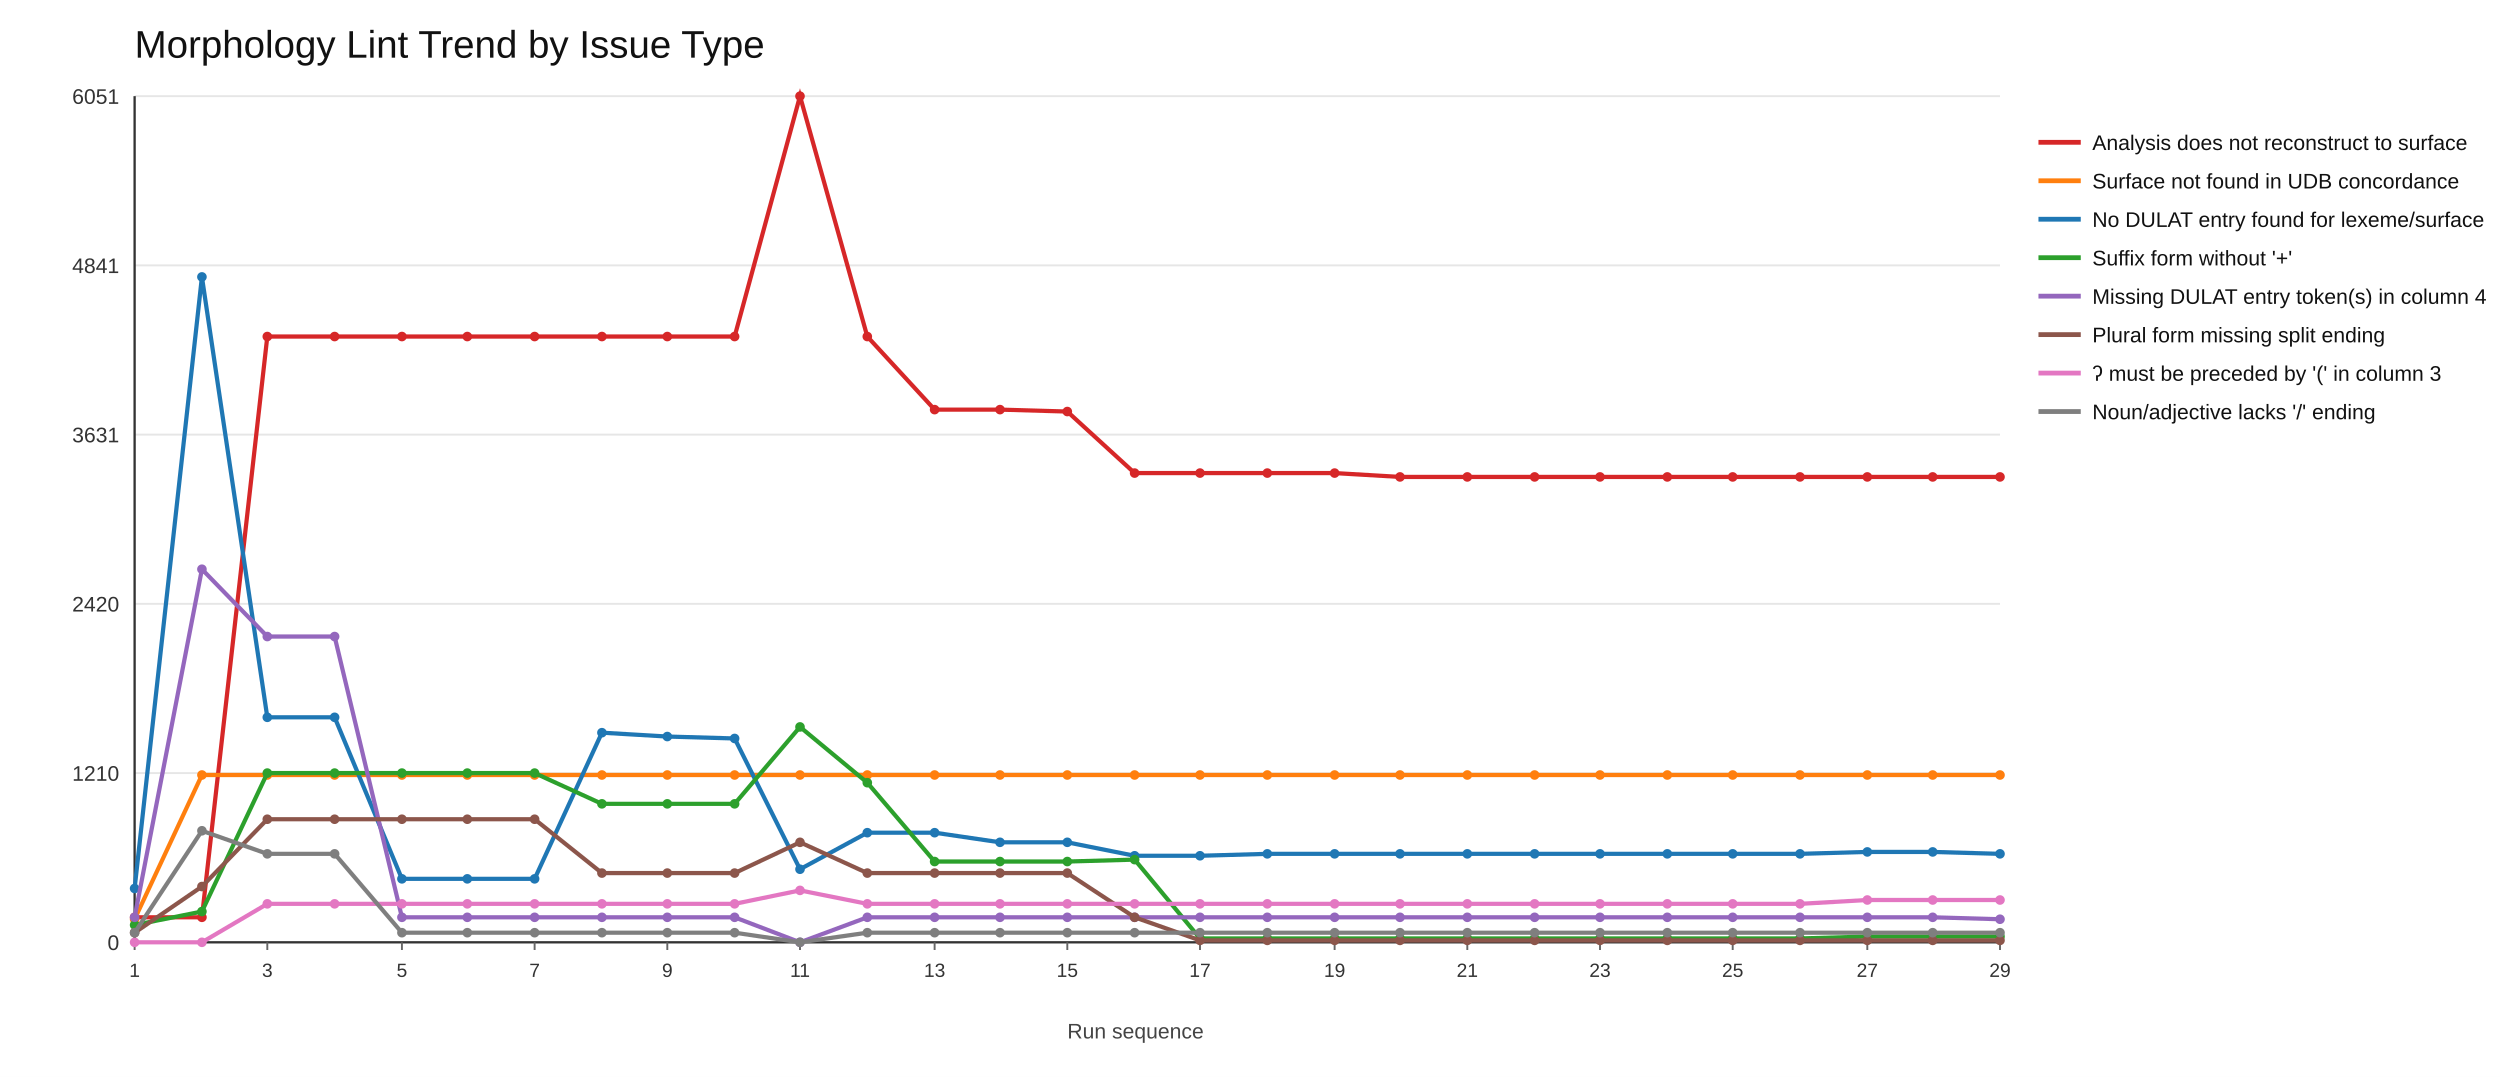
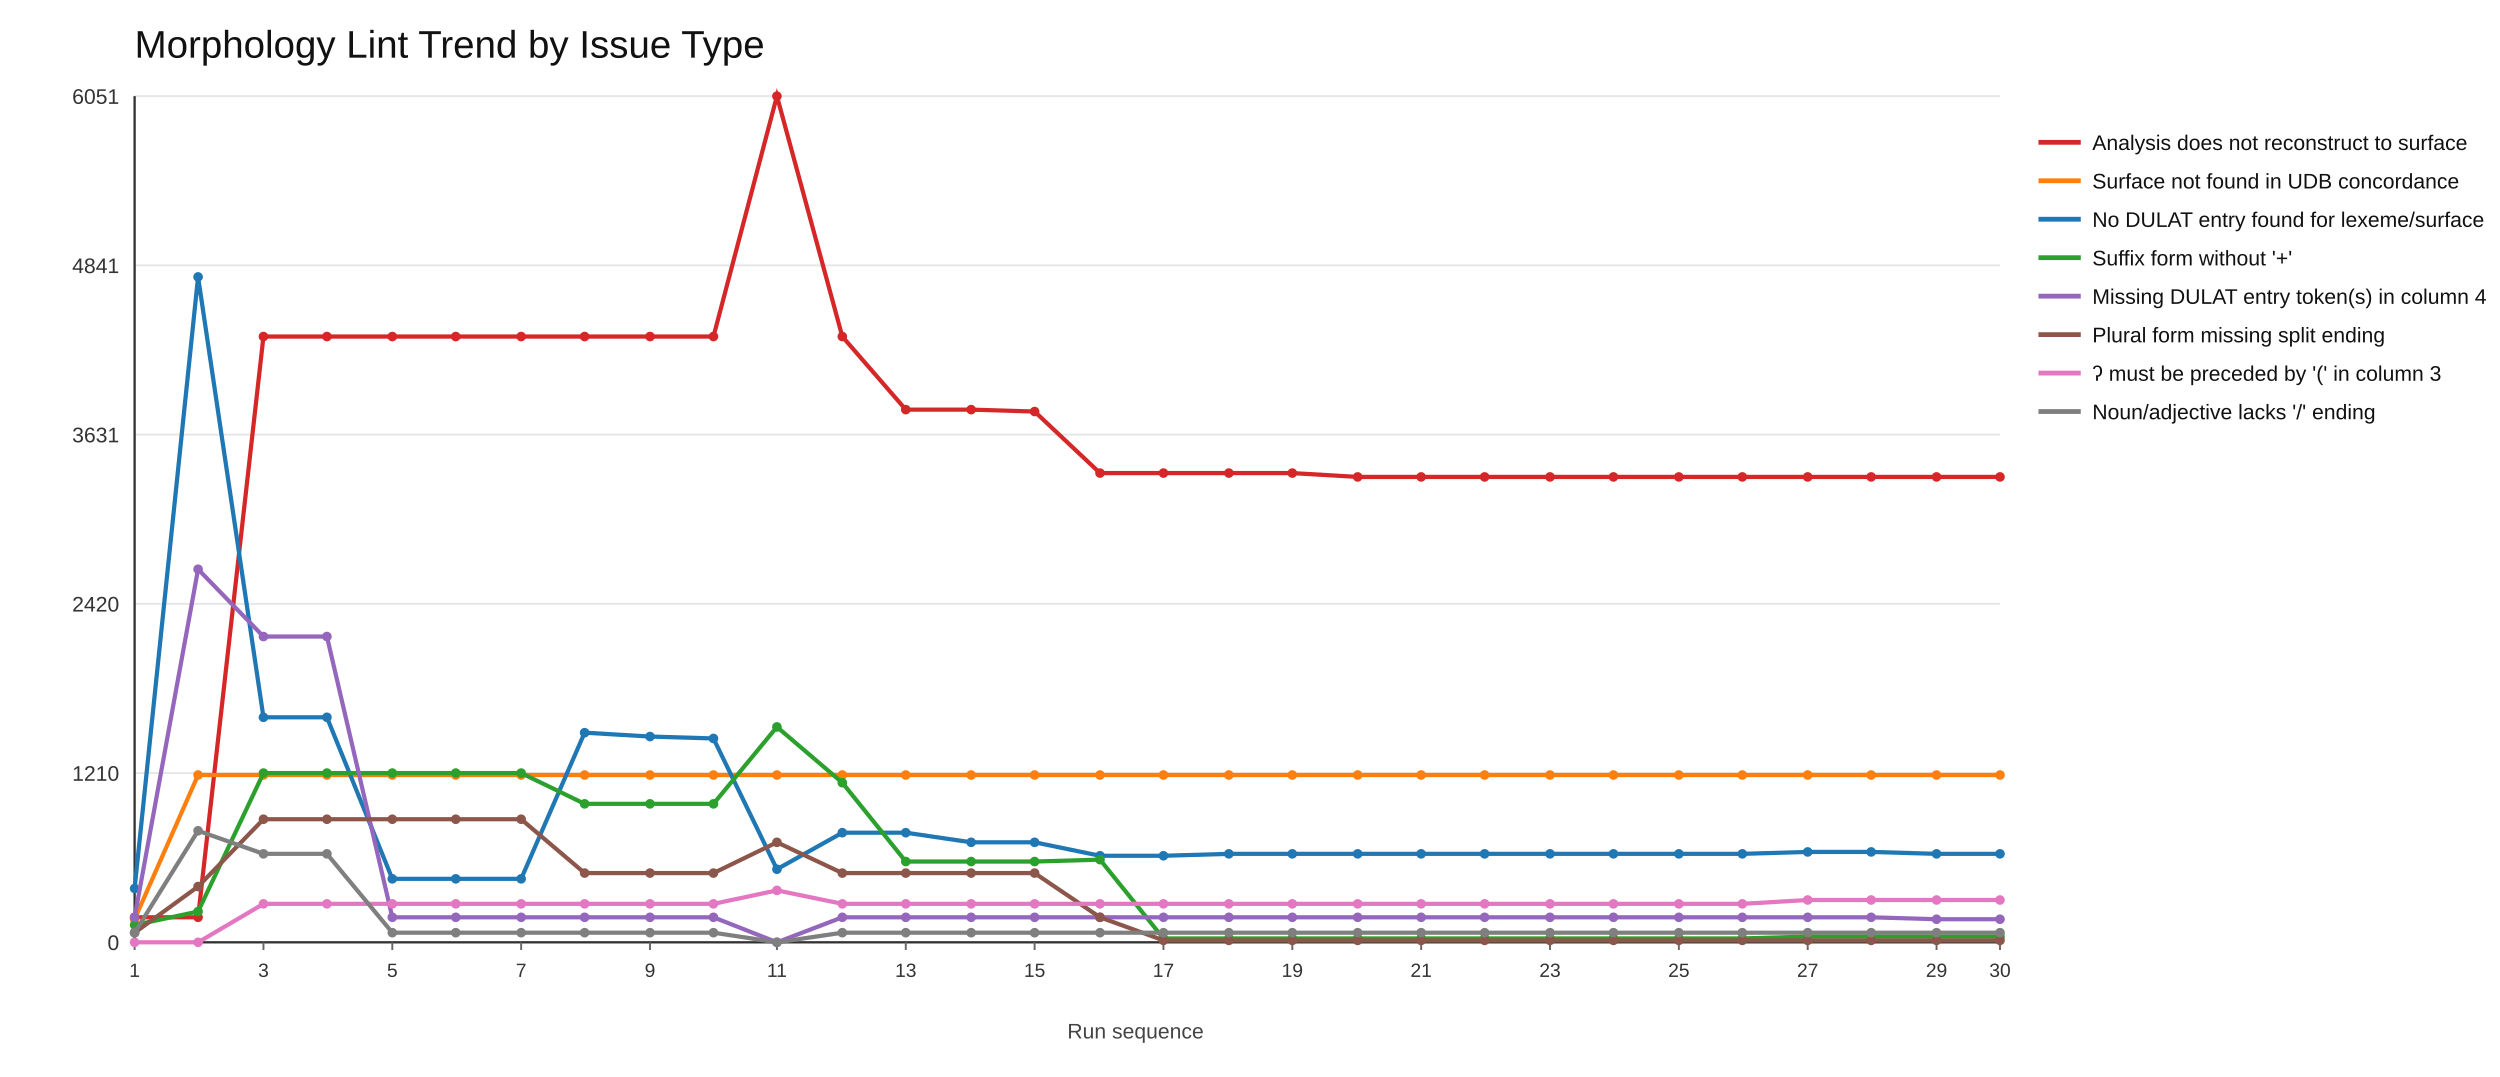
<svg xmlns="http://www.w3.org/2000/svg" width="1300" height="560">
  <rect x="0" y="0" width="1300" height="560" fill="#ffffff" />
  <text x="70" y="30" font-size="20" font-family="Arial" fill="#111">Morphology Lint Trend by Issue Type</text>
  <line x1="70" y1="490" x2="1040" y2="490" stroke="#e6e6e6" stroke-width="1" />
  <text x="62" y="494" font-size="11" font-family="Arial" fill="#333" text-anchor="end">0</text>
  <line x1="70" y1="402" x2="1040" y2="402" stroke="#e6e6e6" stroke-width="1" />
  <text x="62" y="406" font-size="11" font-family="Arial" fill="#333" text-anchor="end">1210</text>
  <line x1="70" y1="314" x2="1040" y2="314" stroke="#e6e6e6" stroke-width="1" />
  <text x="62" y="318" font-size="11" font-family="Arial" fill="#333" text-anchor="end">2420</text>
  <line x1="70" y1="226" x2="1040" y2="226" stroke="#e6e6e6" stroke-width="1" />
  <text x="62" y="230" font-size="11" font-family="Arial" fill="#333" text-anchor="end">3631</text>
  <line x1="70" y1="138" x2="1040" y2="138" stroke="#e6e6e6" stroke-width="1" />
  <text x="62" y="142" font-size="11" font-family="Arial" fill="#333" text-anchor="end">4841</text>
  <line x1="70" y1="50" x2="1040" y2="50" stroke="#e6e6e6" stroke-width="1" />
  <text x="62" y="54" font-size="11" font-family="Arial" fill="#333" text-anchor="end">6051</text>
  <line x1="70" y1="490" x2="1040" y2="490" stroke="#333" stroke-width="1.2" />
  <line x1="70" y1="50" x2="70" y2="490" stroke="#333" stroke-width="1.2" />
  <line x1="70" y1="490" x2="70" y2="494" stroke="#666" stroke-width="1" />
  <text x="70" y="508" font-size="10" font-family="Arial" fill="#333" text-anchor="middle">1</text>
-   <line x1="139" y1="490" x2="139" y2="494" stroke="#666" stroke-width="1" />
-   <text x="139" y="508" font-size="10" font-family="Arial" fill="#333" text-anchor="middle">3</text>
-   <line x1="209" y1="490" x2="209" y2="494" stroke="#666" stroke-width="1" />
-   <text x="209" y="508" font-size="10" font-family="Arial" fill="#333" text-anchor="middle">5</text>
-   <line x1="278" y1="490" x2="278" y2="494" stroke="#666" stroke-width="1" />
-   <text x="278" y="508" font-size="10" font-family="Arial" fill="#333" text-anchor="middle">7</text>
-   <line x1="347" y1="490" x2="347" y2="494" stroke="#666" stroke-width="1" />
-   <text x="347" y="508" font-size="10" font-family="Arial" fill="#333" text-anchor="middle">9</text>
-   <line x1="416" y1="490" x2="416" y2="494" stroke="#666" stroke-width="1" />
-   <text x="416" y="508" font-size="10" font-family="Arial" fill="#333" text-anchor="middle">11</text>
-   <line x1="486" y1="490" x2="486" y2="494" stroke="#666" stroke-width="1" />
-   <text x="486" y="508" font-size="10" font-family="Arial" fill="#333" text-anchor="middle">13</text>
-   <line x1="555" y1="490" x2="555" y2="494" stroke="#666" stroke-width="1" />
-   <text x="555" y="508" font-size="10" font-family="Arial" fill="#333" text-anchor="middle">15</text>
-   <line x1="624" y1="490" x2="624" y2="494" stroke="#666" stroke-width="1" />
-   <text x="624" y="508" font-size="10" font-family="Arial" fill="#333" text-anchor="middle">17</text>
-   <line x1="694" y1="490" x2="694" y2="494" stroke="#666" stroke-width="1" />
-   <text x="694" y="508" font-size="10" font-family="Arial" fill="#333" text-anchor="middle">19</text>
-   <line x1="763" y1="490" x2="763" y2="494" stroke="#666" stroke-width="1" />
-   <text x="763" y="508" font-size="10" font-family="Arial" fill="#333" text-anchor="middle">21</text>
-   <line x1="832" y1="490" x2="832" y2="494" stroke="#666" stroke-width="1" />
-   <text x="832" y="508" font-size="10" font-family="Arial" fill="#333" text-anchor="middle">23</text>
-   <line x1="901" y1="490" x2="901" y2="494" stroke="#666" stroke-width="1" />
-   <text x="901" y="508" font-size="10" font-family="Arial" fill="#333" text-anchor="middle">25</text>
-   <line x1="971" y1="490" x2="971" y2="494" stroke="#666" stroke-width="1" />
-   <text x="971" y="508" font-size="10" font-family="Arial" fill="#333" text-anchor="middle">27</text>
+   <line x1="137" y1="490" x2="137" y2="494" stroke="#666" stroke-width="1" />
+   <text x="137" y="508" font-size="10" font-family="Arial" fill="#333" text-anchor="middle">3</text>
+   <line x1="204" y1="490" x2="204" y2="494" stroke="#666" stroke-width="1" />
+   <text x="204" y="508" font-size="10" font-family="Arial" fill="#333" text-anchor="middle">5</text>
+   <line x1="271" y1="490" x2="271" y2="494" stroke="#666" stroke-width="1" />
+   <text x="271" y="508" font-size="10" font-family="Arial" fill="#333" text-anchor="middle">7</text>
+   <line x1="338" y1="490" x2="338" y2="494" stroke="#666" stroke-width="1" />
+   <text x="338" y="508" font-size="10" font-family="Arial" fill="#333" text-anchor="middle">9</text>
+   <line x1="404" y1="490" x2="404" y2="494" stroke="#666" stroke-width="1" />
+   <text x="404" y="508" font-size="10" font-family="Arial" fill="#333" text-anchor="middle">11</text>
+   <line x1="471" y1="490" x2="471" y2="494" stroke="#666" stroke-width="1" />
+   <text x="471" y="508" font-size="10" font-family="Arial" fill="#333" text-anchor="middle">13</text>
+   <line x1="538" y1="490" x2="538" y2="494" stroke="#666" stroke-width="1" />
+   <text x="538" y="508" font-size="10" font-family="Arial" fill="#333" text-anchor="middle">15</text>
+   <line x1="605" y1="490" x2="605" y2="494" stroke="#666" stroke-width="1" />
+   <text x="605" y="508" font-size="10" font-family="Arial" fill="#333" text-anchor="middle">17</text>
+   <line x1="672" y1="490" x2="672" y2="494" stroke="#666" stroke-width="1" />
+   <text x="672" y="508" font-size="10" font-family="Arial" fill="#333" text-anchor="middle">19</text>
+   <line x1="739" y1="490" x2="739" y2="494" stroke="#666" stroke-width="1" />
+   <text x="739" y="508" font-size="10" font-family="Arial" fill="#333" text-anchor="middle">21</text>
+   <line x1="806" y1="490" x2="806" y2="494" stroke="#666" stroke-width="1" />
+   <text x="806" y="508" font-size="10" font-family="Arial" fill="#333" text-anchor="middle">23</text>
+   <line x1="873" y1="490" x2="873" y2="494" stroke="#666" stroke-width="1" />
+   <text x="873" y="508" font-size="10" font-family="Arial" fill="#333" text-anchor="middle">25</text>
+   <line x1="940" y1="490" x2="940" y2="494" stroke="#666" stroke-width="1" />
+   <text x="940" y="508" font-size="10" font-family="Arial" fill="#333" text-anchor="middle">27</text>
+   <line x1="1007" y1="490" x2="1007" y2="494" stroke="#666" stroke-width="1" />
+   <text x="1007" y="508" font-size="10" font-family="Arial" fill="#333" text-anchor="middle">29</text>
  <line x1="1040" y1="490" x2="1040" y2="494" stroke="#666" stroke-width="1" />
-   <text x="1040" y="508" font-size="10" font-family="Arial" fill="#333" text-anchor="middle">29</text>
-   <polyline fill="none" stroke="#d62728" stroke-width="2.2" points="70,477 105,477 139,175 174,175 209,175 243,175 278,175 313,175 347,175 382,175 416,50 451,175 486,213 520,213 555,214 590,246 624,246 659,246 694,246 728,248 763,248 798,248 832,248 867,248 901,248 936,248 971,248 1005,248 1040,248" />
+   <text x="1040" y="508" font-size="10" font-family="Arial" fill="#333" text-anchor="middle">30</text>
+   <polyline fill="none" stroke="#d62728" stroke-width="2.2" points="70,477 103,477 137,175 170,175 204,175 237,175 271,175 304,175 338,175 371,175 404,50 438,175 471,213 505,213 538,214 572,246 605,246 639,246 672,246 706,248 739,248 772,248 806,248 839,248 873,248 906,248 940,248 973,248 1007,248 1040,248" />
  <circle cx="70" cy="477" r="2.5" fill="#d62728" />
-   <circle cx="105" cy="477" r="2.5" fill="#d62728" />
-   <circle cx="139" cy="175" r="2.5" fill="#d62728" />
-   <circle cx="174" cy="175" r="2.5" fill="#d62728" />
-   <circle cx="209" cy="175" r="2.5" fill="#d62728" />
-   <circle cx="243" cy="175" r="2.5" fill="#d62728" />
-   <circle cx="278" cy="175" r="2.5" fill="#d62728" />
-   <circle cx="313" cy="175" r="2.5" fill="#d62728" />
-   <circle cx="347" cy="175" r="2.5" fill="#d62728" />
-   <circle cx="382" cy="175" r="2.5" fill="#d62728" />
-   <circle cx="416" cy="50" r="2.5" fill="#d62728" />
-   <circle cx="451" cy="175" r="2.5" fill="#d62728" />
-   <circle cx="486" cy="213" r="2.5" fill="#d62728" />
-   <circle cx="520" cy="213" r="2.5" fill="#d62728" />
-   <circle cx="555" cy="214" r="2.5" fill="#d62728" />
-   <circle cx="590" cy="246" r="2.5" fill="#d62728" />
-   <circle cx="624" cy="246" r="2.5" fill="#d62728" />
-   <circle cx="659" cy="246" r="2.5" fill="#d62728" />
-   <circle cx="694" cy="246" r="2.5" fill="#d62728" />
-   <circle cx="728" cy="248" r="2.5" fill="#d62728" />
-   <circle cx="763" cy="248" r="2.5" fill="#d62728" />
-   <circle cx="798" cy="248" r="2.5" fill="#d62728" />
-   <circle cx="832" cy="248" r="2.5" fill="#d62728" />
-   <circle cx="867" cy="248" r="2.5" fill="#d62728" />
-   <circle cx="901" cy="248" r="2.5" fill="#d62728" />
-   <circle cx="936" cy="248" r="2.5" fill="#d62728" />
-   <circle cx="971" cy="248" r="2.5" fill="#d62728" />
-   <circle cx="1005" cy="248" r="2.5" fill="#d62728" />
+   <circle cx="103" cy="477" r="2.5" fill="#d62728" />
+   <circle cx="137" cy="175" r="2.5" fill="#d62728" />
+   <circle cx="170" cy="175" r="2.5" fill="#d62728" />
+   <circle cx="204" cy="175" r="2.5" fill="#d62728" />
+   <circle cx="237" cy="175" r="2.5" fill="#d62728" />
+   <circle cx="271" cy="175" r="2.5" fill="#d62728" />
+   <circle cx="304" cy="175" r="2.5" fill="#d62728" />
+   <circle cx="338" cy="175" r="2.5" fill="#d62728" />
+   <circle cx="371" cy="175" r="2.5" fill="#d62728" />
+   <circle cx="404" cy="50" r="2.5" fill="#d62728" />
+   <circle cx="438" cy="175" r="2.5" fill="#d62728" />
+   <circle cx="471" cy="213" r="2.5" fill="#d62728" />
+   <circle cx="505" cy="213" r="2.5" fill="#d62728" />
+   <circle cx="538" cy="214" r="2.5" fill="#d62728" />
+   <circle cx="572" cy="246" r="2.5" fill="#d62728" />
+   <circle cx="605" cy="246" r="2.5" fill="#d62728" />
+   <circle cx="639" cy="246" r="2.5" fill="#d62728" />
+   <circle cx="672" cy="246" r="2.5" fill="#d62728" />
+   <circle cx="706" cy="248" r="2.5" fill="#d62728" />
+   <circle cx="739" cy="248" r="2.5" fill="#d62728" />
+   <circle cx="772" cy="248" r="2.5" fill="#d62728" />
+   <circle cx="806" cy="248" r="2.5" fill="#d62728" />
+   <circle cx="839" cy="248" r="2.5" fill="#d62728" />
+   <circle cx="873" cy="248" r="2.5" fill="#d62728" />
+   <circle cx="906" cy="248" r="2.5" fill="#d62728" />
+   <circle cx="940" cy="248" r="2.5" fill="#d62728" />
+   <circle cx="973" cy="248" r="2.5" fill="#d62728" />
+   <circle cx="1007" cy="248" r="2.5" fill="#d62728" />
  <circle cx="1040" cy="248" r="2.5" fill="#d62728" />
  <line x1="1060" y1="74" x2="1082" y2="74" stroke="#d62728" stroke-width="2.5" />
  <text x="1088" y="78" font-size="11" font-family="Arial" fill="#111">Analysis does not reconstruct to surface</text>
-   <polyline fill="none" stroke="#ff7f0e" stroke-width="2.2" points="70,478 105,403 139,403 174,403 209,403 243,403 278,403 313,403 347,403 382,403 416,403 451,403 486,403 520,403 555,403 590,403 624,403 659,403 694,403 728,403 763,403 798,403 832,403 867,403 901,403 936,403 971,403 1005,403 1040,403" />
+   <polyline fill="none" stroke="#ff7f0e" stroke-width="2.2" points="70,478 103,403 137,403 170,403 204,403 237,403 271,403 304,403 338,403 371,403 404,403 438,403 471,403 505,403 538,403 572,403 605,403 639,403 672,403 706,403 739,403 772,403 806,403 839,403 873,403 906,403 940,403 973,403 1007,403 1040,403" />
  <circle cx="70" cy="478" r="2.5" fill="#ff7f0e" />
-   <circle cx="105" cy="403" r="2.5" fill="#ff7f0e" />
-   <circle cx="139" cy="403" r="2.5" fill="#ff7f0e" />
-   <circle cx="174" cy="403" r="2.5" fill="#ff7f0e" />
-   <circle cx="209" cy="403" r="2.5" fill="#ff7f0e" />
-   <circle cx="243" cy="403" r="2.5" fill="#ff7f0e" />
-   <circle cx="278" cy="403" r="2.5" fill="#ff7f0e" />
-   <circle cx="313" cy="403" r="2.5" fill="#ff7f0e" />
-   <circle cx="347" cy="403" r="2.5" fill="#ff7f0e" />
-   <circle cx="382" cy="403" r="2.5" fill="#ff7f0e" />
-   <circle cx="416" cy="403" r="2.5" fill="#ff7f0e" />
-   <circle cx="451" cy="403" r="2.5" fill="#ff7f0e" />
-   <circle cx="486" cy="403" r="2.5" fill="#ff7f0e" />
-   <circle cx="520" cy="403" r="2.5" fill="#ff7f0e" />
-   <circle cx="555" cy="403" r="2.5" fill="#ff7f0e" />
-   <circle cx="590" cy="403" r="2.5" fill="#ff7f0e" />
-   <circle cx="624" cy="403" r="2.5" fill="#ff7f0e" />
-   <circle cx="659" cy="403" r="2.5" fill="#ff7f0e" />
-   <circle cx="694" cy="403" r="2.5" fill="#ff7f0e" />
-   <circle cx="728" cy="403" r="2.5" fill="#ff7f0e" />
-   <circle cx="763" cy="403" r="2.5" fill="#ff7f0e" />
-   <circle cx="798" cy="403" r="2.5" fill="#ff7f0e" />
-   <circle cx="832" cy="403" r="2.5" fill="#ff7f0e" />
-   <circle cx="867" cy="403" r="2.5" fill="#ff7f0e" />
-   <circle cx="901" cy="403" r="2.5" fill="#ff7f0e" />
-   <circle cx="936" cy="403" r="2.5" fill="#ff7f0e" />
-   <circle cx="971" cy="403" r="2.5" fill="#ff7f0e" />
-   <circle cx="1005" cy="403" r="2.5" fill="#ff7f0e" />
+   <circle cx="103" cy="403" r="2.5" fill="#ff7f0e" />
+   <circle cx="137" cy="403" r="2.5" fill="#ff7f0e" />
+   <circle cx="170" cy="403" r="2.5" fill="#ff7f0e" />
+   <circle cx="204" cy="403" r="2.5" fill="#ff7f0e" />
+   <circle cx="237" cy="403" r="2.5" fill="#ff7f0e" />
+   <circle cx="271" cy="403" r="2.5" fill="#ff7f0e" />
+   <circle cx="304" cy="403" r="2.5" fill="#ff7f0e" />
+   <circle cx="338" cy="403" r="2.5" fill="#ff7f0e" />
+   <circle cx="371" cy="403" r="2.5" fill="#ff7f0e" />
+   <circle cx="404" cy="403" r="2.5" fill="#ff7f0e" />
+   <circle cx="438" cy="403" r="2.5" fill="#ff7f0e" />
+   <circle cx="471" cy="403" r="2.5" fill="#ff7f0e" />
+   <circle cx="505" cy="403" r="2.5" fill="#ff7f0e" />
+   <circle cx="538" cy="403" r="2.5" fill="#ff7f0e" />
+   <circle cx="572" cy="403" r="2.5" fill="#ff7f0e" />
+   <circle cx="605" cy="403" r="2.5" fill="#ff7f0e" />
+   <circle cx="639" cy="403" r="2.5" fill="#ff7f0e" />
+   <circle cx="672" cy="403" r="2.5" fill="#ff7f0e" />
+   <circle cx="706" cy="403" r="2.5" fill="#ff7f0e" />
+   <circle cx="739" cy="403" r="2.5" fill="#ff7f0e" />
+   <circle cx="772" cy="403" r="2.5" fill="#ff7f0e" />
+   <circle cx="806" cy="403" r="2.5" fill="#ff7f0e" />
+   <circle cx="839" cy="403" r="2.5" fill="#ff7f0e" />
+   <circle cx="873" cy="403" r="2.5" fill="#ff7f0e" />
+   <circle cx="906" cy="403" r="2.5" fill="#ff7f0e" />
+   <circle cx="940" cy="403" r="2.5" fill="#ff7f0e" />
+   <circle cx="973" cy="403" r="2.5" fill="#ff7f0e" />
+   <circle cx="1007" cy="403" r="2.5" fill="#ff7f0e" />
  <circle cx="1040" cy="403" r="2.5" fill="#ff7f0e" />
  <line x1="1060" y1="94" x2="1082" y2="94" stroke="#ff7f0e" stroke-width="2.5" />
  <text x="1088" y="98" font-size="11" font-family="Arial" fill="#111">Surface not found in UDB concordance</text>
-   <polyline fill="none" stroke="#1f77b4" stroke-width="2.2" points="70,462 105,144 139,373 174,373 209,457 243,457 278,457 313,381 347,383 382,384 416,452 451,433 486,433 520,438 555,438 590,445 624,445 659,444 694,444 728,444 763,444 798,444 832,444 867,444 901,444 936,444 971,443 1005,443 1040,444" />
+   <polyline fill="none" stroke="#1f77b4" stroke-width="2.2" points="70,462 103,144 137,373 170,373 204,457 237,457 271,457 304,381 338,383 371,384 404,452 438,433 471,433 505,438 538,438 572,445 605,445 639,444 672,444 706,444 739,444 772,444 806,444 839,444 873,444 906,444 940,443 973,443 1007,444 1040,444" />
  <circle cx="70" cy="462" r="2.5" fill="#1f77b4" />
-   <circle cx="105" cy="144" r="2.5" fill="#1f77b4" />
-   <circle cx="139" cy="373" r="2.5" fill="#1f77b4" />
-   <circle cx="174" cy="373" r="2.5" fill="#1f77b4" />
-   <circle cx="209" cy="457" r="2.5" fill="#1f77b4" />
-   <circle cx="243" cy="457" r="2.5" fill="#1f77b4" />
-   <circle cx="278" cy="457" r="2.5" fill="#1f77b4" />
-   <circle cx="313" cy="381" r="2.5" fill="#1f77b4" />
-   <circle cx="347" cy="383" r="2.5" fill="#1f77b4" />
-   <circle cx="382" cy="384" r="2.5" fill="#1f77b4" />
-   <circle cx="416" cy="452" r="2.5" fill="#1f77b4" />
-   <circle cx="451" cy="433" r="2.5" fill="#1f77b4" />
-   <circle cx="486" cy="433" r="2.5" fill="#1f77b4" />
-   <circle cx="520" cy="438" r="2.5" fill="#1f77b4" />
-   <circle cx="555" cy="438" r="2.5" fill="#1f77b4" />
-   <circle cx="590" cy="445" r="2.5" fill="#1f77b4" />
-   <circle cx="624" cy="445" r="2.5" fill="#1f77b4" />
-   <circle cx="659" cy="444" r="2.5" fill="#1f77b4" />
-   <circle cx="694" cy="444" r="2.5" fill="#1f77b4" />
-   <circle cx="728" cy="444" r="2.5" fill="#1f77b4" />
-   <circle cx="763" cy="444" r="2.5" fill="#1f77b4" />
-   <circle cx="798" cy="444" r="2.5" fill="#1f77b4" />
-   <circle cx="832" cy="444" r="2.5" fill="#1f77b4" />
-   <circle cx="867" cy="444" r="2.5" fill="#1f77b4" />
-   <circle cx="901" cy="444" r="2.5" fill="#1f77b4" />
-   <circle cx="936" cy="444" r="2.5" fill="#1f77b4" />
-   <circle cx="971" cy="443" r="2.5" fill="#1f77b4" />
-   <circle cx="1005" cy="443" r="2.5" fill="#1f77b4" />
+   <circle cx="103" cy="144" r="2.5" fill="#1f77b4" />
+   <circle cx="137" cy="373" r="2.5" fill="#1f77b4" />
+   <circle cx="170" cy="373" r="2.5" fill="#1f77b4" />
+   <circle cx="204" cy="457" r="2.5" fill="#1f77b4" />
+   <circle cx="237" cy="457" r="2.5" fill="#1f77b4" />
+   <circle cx="271" cy="457" r="2.5" fill="#1f77b4" />
+   <circle cx="304" cy="381" r="2.5" fill="#1f77b4" />
+   <circle cx="338" cy="383" r="2.5" fill="#1f77b4" />
+   <circle cx="371" cy="384" r="2.5" fill="#1f77b4" />
+   <circle cx="404" cy="452" r="2.5" fill="#1f77b4" />
+   <circle cx="438" cy="433" r="2.5" fill="#1f77b4" />
+   <circle cx="471" cy="433" r="2.5" fill="#1f77b4" />
+   <circle cx="505" cy="438" r="2.5" fill="#1f77b4" />
+   <circle cx="538" cy="438" r="2.5" fill="#1f77b4" />
+   <circle cx="572" cy="445" r="2.5" fill="#1f77b4" />
+   <circle cx="605" cy="445" r="2.5" fill="#1f77b4" />
+   <circle cx="639" cy="444" r="2.5" fill="#1f77b4" />
+   <circle cx="672" cy="444" r="2.5" fill="#1f77b4" />
+   <circle cx="706" cy="444" r="2.5" fill="#1f77b4" />
+   <circle cx="739" cy="444" r="2.5" fill="#1f77b4" />
+   <circle cx="772" cy="444" r="2.5" fill="#1f77b4" />
+   <circle cx="806" cy="444" r="2.5" fill="#1f77b4" />
+   <circle cx="839" cy="444" r="2.5" fill="#1f77b4" />
+   <circle cx="873" cy="444" r="2.5" fill="#1f77b4" />
+   <circle cx="906" cy="444" r="2.5" fill="#1f77b4" />
+   <circle cx="940" cy="443" r="2.5" fill="#1f77b4" />
+   <circle cx="973" cy="443" r="2.5" fill="#1f77b4" />
+   <circle cx="1007" cy="444" r="2.5" fill="#1f77b4" />
  <circle cx="1040" cy="444" r="2.5" fill="#1f77b4" />
  <line x1="1060" y1="114" x2="1082" y2="114" stroke="#1f77b4" stroke-width="2.5" />
  <text x="1088" y="118" font-size="11" font-family="Arial" fill="#111">No DULAT entry found for lexeme/surface</text>
-   <polyline fill="none" stroke="#2ca02c" stroke-width="2.2" points="70,481 105,474 139,402 174,402 209,402 243,402 278,402 313,418 347,418 382,418 416,378 451,407 486,448 520,448 555,448 590,447 624,488 659,488 694,488 728,488 763,488 798,488 832,488 867,488 901,488 936,488 971,487 1005,487 1040,487" />
+   <polyline fill="none" stroke="#2ca02c" stroke-width="2.2" points="70,481 103,474 137,402 170,402 204,402 237,402 271,402 304,418 338,418 371,418 404,378 438,407 471,448 505,448 538,448 572,447 605,488 639,488 672,488 706,488 739,488 772,488 806,488 839,488 873,488 906,488 940,487 973,487 1007,487 1040,487" />
  <circle cx="70" cy="481" r="2.5" fill="#2ca02c" />
-   <circle cx="105" cy="474" r="2.5" fill="#2ca02c" />
-   <circle cx="139" cy="402" r="2.5" fill="#2ca02c" />
-   <circle cx="174" cy="402" r="2.5" fill="#2ca02c" />
-   <circle cx="209" cy="402" r="2.5" fill="#2ca02c" />
-   <circle cx="243" cy="402" r="2.5" fill="#2ca02c" />
-   <circle cx="278" cy="402" r="2.5" fill="#2ca02c" />
-   <circle cx="313" cy="418" r="2.5" fill="#2ca02c" />
-   <circle cx="347" cy="418" r="2.5" fill="#2ca02c" />
-   <circle cx="382" cy="418" r="2.5" fill="#2ca02c" />
-   <circle cx="416" cy="378" r="2.5" fill="#2ca02c" />
-   <circle cx="451" cy="407" r="2.5" fill="#2ca02c" />
-   <circle cx="486" cy="448" r="2.5" fill="#2ca02c" />
-   <circle cx="520" cy="448" r="2.5" fill="#2ca02c" />
-   <circle cx="555" cy="448" r="2.5" fill="#2ca02c" />
-   <circle cx="590" cy="447" r="2.5" fill="#2ca02c" />
-   <circle cx="624" cy="488" r="2.5" fill="#2ca02c" />
-   <circle cx="659" cy="488" r="2.5" fill="#2ca02c" />
-   <circle cx="694" cy="488" r="2.5" fill="#2ca02c" />
-   <circle cx="728" cy="488" r="2.5" fill="#2ca02c" />
-   <circle cx="763" cy="488" r="2.5" fill="#2ca02c" />
-   <circle cx="798" cy="488" r="2.5" fill="#2ca02c" />
-   <circle cx="832" cy="488" r="2.5" fill="#2ca02c" />
-   <circle cx="867" cy="488" r="2.5" fill="#2ca02c" />
-   <circle cx="901" cy="488" r="2.5" fill="#2ca02c" />
-   <circle cx="936" cy="488" r="2.5" fill="#2ca02c" />
-   <circle cx="971" cy="487" r="2.5" fill="#2ca02c" />
-   <circle cx="1005" cy="487" r="2.5" fill="#2ca02c" />
+   <circle cx="103" cy="474" r="2.5" fill="#2ca02c" />
+   <circle cx="137" cy="402" r="2.5" fill="#2ca02c" />
+   <circle cx="170" cy="402" r="2.5" fill="#2ca02c" />
+   <circle cx="204" cy="402" r="2.5" fill="#2ca02c" />
+   <circle cx="237" cy="402" r="2.5" fill="#2ca02c" />
+   <circle cx="271" cy="402" r="2.5" fill="#2ca02c" />
+   <circle cx="304" cy="418" r="2.5" fill="#2ca02c" />
+   <circle cx="338" cy="418" r="2.5" fill="#2ca02c" />
+   <circle cx="371" cy="418" r="2.5" fill="#2ca02c" />
+   <circle cx="404" cy="378" r="2.5" fill="#2ca02c" />
+   <circle cx="438" cy="407" r="2.5" fill="#2ca02c" />
+   <circle cx="471" cy="448" r="2.5" fill="#2ca02c" />
+   <circle cx="505" cy="448" r="2.5" fill="#2ca02c" />
+   <circle cx="538" cy="448" r="2.5" fill="#2ca02c" />
+   <circle cx="572" cy="447" r="2.5" fill="#2ca02c" />
+   <circle cx="605" cy="488" r="2.5" fill="#2ca02c" />
+   <circle cx="639" cy="488" r="2.5" fill="#2ca02c" />
+   <circle cx="672" cy="488" r="2.5" fill="#2ca02c" />
+   <circle cx="706" cy="488" r="2.5" fill="#2ca02c" />
+   <circle cx="739" cy="488" r="2.5" fill="#2ca02c" />
+   <circle cx="772" cy="488" r="2.5" fill="#2ca02c" />
+   <circle cx="806" cy="488" r="2.5" fill="#2ca02c" />
+   <circle cx="839" cy="488" r="2.5" fill="#2ca02c" />
+   <circle cx="873" cy="488" r="2.5" fill="#2ca02c" />
+   <circle cx="906" cy="488" r="2.5" fill="#2ca02c" />
+   <circle cx="940" cy="487" r="2.5" fill="#2ca02c" />
+   <circle cx="973" cy="487" r="2.5" fill="#2ca02c" />
+   <circle cx="1007" cy="487" r="2.5" fill="#2ca02c" />
  <circle cx="1040" cy="487" r="2.5" fill="#2ca02c" />
  <line x1="1060" y1="134" x2="1082" y2="134" stroke="#2ca02c" stroke-width="2.5" />
  <text x="1088" y="138" font-size="11" font-family="Arial" fill="#111">Suffix form without '+'</text>
-   <polyline fill="none" stroke="#9467bd" stroke-width="2.2" points="70,477 105,296 139,331 174,331 209,477 243,477 278,477 313,477 347,477 382,477 416,490 451,477 486,477 520,477 555,477 590,477 624,477 659,477 694,477 728,477 763,477 798,477 832,477 867,477 901,477 936,477 971,477 1005,477 1040,478" />
+   <polyline fill="none" stroke="#9467bd" stroke-width="2.2" points="70,477 103,296 137,331 170,331 204,477 237,477 271,477 304,477 338,477 371,477 404,490 438,477 471,477 505,477 538,477 572,477 605,477 639,477 672,477 706,477 739,477 772,477 806,477 839,477 873,477 906,477 940,477 973,477 1007,478 1040,478" />
  <circle cx="70" cy="477" r="2.5" fill="#9467bd" />
-   <circle cx="105" cy="296" r="2.5" fill="#9467bd" />
-   <circle cx="139" cy="331" r="2.5" fill="#9467bd" />
-   <circle cx="174" cy="331" r="2.5" fill="#9467bd" />
-   <circle cx="209" cy="477" r="2.5" fill="#9467bd" />
-   <circle cx="243" cy="477" r="2.5" fill="#9467bd" />
-   <circle cx="278" cy="477" r="2.5" fill="#9467bd" />
-   <circle cx="313" cy="477" r="2.5" fill="#9467bd" />
-   <circle cx="347" cy="477" r="2.5" fill="#9467bd" />
-   <circle cx="382" cy="477" r="2.5" fill="#9467bd" />
-   <circle cx="416" cy="490" r="2.5" fill="#9467bd" />
-   <circle cx="451" cy="477" r="2.5" fill="#9467bd" />
-   <circle cx="486" cy="477" r="2.5" fill="#9467bd" />
-   <circle cx="520" cy="477" r="2.5" fill="#9467bd" />
-   <circle cx="555" cy="477" r="2.5" fill="#9467bd" />
-   <circle cx="590" cy="477" r="2.5" fill="#9467bd" />
-   <circle cx="624" cy="477" r="2.5" fill="#9467bd" />
-   <circle cx="659" cy="477" r="2.5" fill="#9467bd" />
-   <circle cx="694" cy="477" r="2.5" fill="#9467bd" />
-   <circle cx="728" cy="477" r="2.5" fill="#9467bd" />
-   <circle cx="763" cy="477" r="2.5" fill="#9467bd" />
-   <circle cx="798" cy="477" r="2.5" fill="#9467bd" />
-   <circle cx="832" cy="477" r="2.5" fill="#9467bd" />
-   <circle cx="867" cy="477" r="2.5" fill="#9467bd" />
-   <circle cx="901" cy="477" r="2.5" fill="#9467bd" />
-   <circle cx="936" cy="477" r="2.5" fill="#9467bd" />
-   <circle cx="971" cy="477" r="2.5" fill="#9467bd" />
-   <circle cx="1005" cy="477" r="2.5" fill="#9467bd" />
+   <circle cx="103" cy="296" r="2.5" fill="#9467bd" />
+   <circle cx="137" cy="331" r="2.5" fill="#9467bd" />
+   <circle cx="170" cy="331" r="2.5" fill="#9467bd" />
+   <circle cx="204" cy="477" r="2.5" fill="#9467bd" />
+   <circle cx="237" cy="477" r="2.5" fill="#9467bd" />
+   <circle cx="271" cy="477" r="2.5" fill="#9467bd" />
+   <circle cx="304" cy="477" r="2.5" fill="#9467bd" />
+   <circle cx="338" cy="477" r="2.5" fill="#9467bd" />
+   <circle cx="371" cy="477" r="2.5" fill="#9467bd" />
+   <circle cx="404" cy="490" r="2.5" fill="#9467bd" />
+   <circle cx="438" cy="477" r="2.5" fill="#9467bd" />
+   <circle cx="471" cy="477" r="2.5" fill="#9467bd" />
+   <circle cx="505" cy="477" r="2.5" fill="#9467bd" />
+   <circle cx="538" cy="477" r="2.5" fill="#9467bd" />
+   <circle cx="572" cy="477" r="2.5" fill="#9467bd" />
+   <circle cx="605" cy="477" r="2.5" fill="#9467bd" />
+   <circle cx="639" cy="477" r="2.5" fill="#9467bd" />
+   <circle cx="672" cy="477" r="2.5" fill="#9467bd" />
+   <circle cx="706" cy="477" r="2.5" fill="#9467bd" />
+   <circle cx="739" cy="477" r="2.5" fill="#9467bd" />
+   <circle cx="772" cy="477" r="2.5" fill="#9467bd" />
+   <circle cx="806" cy="477" r="2.5" fill="#9467bd" />
+   <circle cx="839" cy="477" r="2.5" fill="#9467bd" />
+   <circle cx="873" cy="477" r="2.5" fill="#9467bd" />
+   <circle cx="906" cy="477" r="2.5" fill="#9467bd" />
+   <circle cx="940" cy="477" r="2.5" fill="#9467bd" />
+   <circle cx="973" cy="477" r="2.5" fill="#9467bd" />
+   <circle cx="1007" cy="478" r="2.5" fill="#9467bd" />
  <circle cx="1040" cy="478" r="2.5" fill="#9467bd" />
  <line x1="1060" y1="154" x2="1082" y2="154" stroke="#9467bd" stroke-width="2.5" />
  <text x="1088" y="158" font-size="11" font-family="Arial" fill="#111">Missing DULAT entry token(s) in column 4</text>
-   <polyline fill="none" stroke="#8c564b" stroke-width="2.2" points="70,485 105,461 139,426 174,426 209,426 243,426 278,426 313,454 347,454 382,454 416,438 451,454 486,454 520,454 555,454 590,477 624,489 659,489 694,489 728,489 763,489 798,489 832,489 867,489 901,489 936,489 971,489 1005,489 1040,489" />
+   <polyline fill="none" stroke="#8c564b" stroke-width="2.2" points="70,485 103,461 137,426 170,426 204,426 237,426 271,426 304,454 338,454 371,454 404,438 438,454 471,454 505,454 538,454 572,477 605,489 639,489 672,489 706,489 739,489 772,489 806,489 839,489 873,489 906,489 940,489 973,489 1007,489 1040,489" />
  <circle cx="70" cy="485" r="2.5" fill="#8c564b" />
-   <circle cx="105" cy="461" r="2.5" fill="#8c564b" />
-   <circle cx="139" cy="426" r="2.5" fill="#8c564b" />
-   <circle cx="174" cy="426" r="2.5" fill="#8c564b" />
-   <circle cx="209" cy="426" r="2.5" fill="#8c564b" />
-   <circle cx="243" cy="426" r="2.5" fill="#8c564b" />
-   <circle cx="278" cy="426" r="2.5" fill="#8c564b" />
-   <circle cx="313" cy="454" r="2.5" fill="#8c564b" />
-   <circle cx="347" cy="454" r="2.5" fill="#8c564b" />
-   <circle cx="382" cy="454" r="2.5" fill="#8c564b" />
-   <circle cx="416" cy="438" r="2.5" fill="#8c564b" />
-   <circle cx="451" cy="454" r="2.5" fill="#8c564b" />
-   <circle cx="486" cy="454" r="2.5" fill="#8c564b" />
-   <circle cx="520" cy="454" r="2.5" fill="#8c564b" />
-   <circle cx="555" cy="454" r="2.5" fill="#8c564b" />
-   <circle cx="590" cy="477" r="2.5" fill="#8c564b" />
-   <circle cx="624" cy="489" r="2.5" fill="#8c564b" />
-   <circle cx="659" cy="489" r="2.5" fill="#8c564b" />
-   <circle cx="694" cy="489" r="2.5" fill="#8c564b" />
-   <circle cx="728" cy="489" r="2.5" fill="#8c564b" />
-   <circle cx="763" cy="489" r="2.5" fill="#8c564b" />
-   <circle cx="798" cy="489" r="2.5" fill="#8c564b" />
-   <circle cx="832" cy="489" r="2.5" fill="#8c564b" />
-   <circle cx="867" cy="489" r="2.5" fill="#8c564b" />
-   <circle cx="901" cy="489" r="2.5" fill="#8c564b" />
-   <circle cx="936" cy="489" r="2.5" fill="#8c564b" />
-   <circle cx="971" cy="489" r="2.5" fill="#8c564b" />
-   <circle cx="1005" cy="489" r="2.5" fill="#8c564b" />
+   <circle cx="103" cy="461" r="2.5" fill="#8c564b" />
+   <circle cx="137" cy="426" r="2.5" fill="#8c564b" />
+   <circle cx="170" cy="426" r="2.5" fill="#8c564b" />
+   <circle cx="204" cy="426" r="2.5" fill="#8c564b" />
+   <circle cx="237" cy="426" r="2.5" fill="#8c564b" />
+   <circle cx="271" cy="426" r="2.5" fill="#8c564b" />
+   <circle cx="304" cy="454" r="2.5" fill="#8c564b" />
+   <circle cx="338" cy="454" r="2.5" fill="#8c564b" />
+   <circle cx="371" cy="454" r="2.5" fill="#8c564b" />
+   <circle cx="404" cy="438" r="2.5" fill="#8c564b" />
+   <circle cx="438" cy="454" r="2.5" fill="#8c564b" />
+   <circle cx="471" cy="454" r="2.5" fill="#8c564b" />
+   <circle cx="505" cy="454" r="2.5" fill="#8c564b" />
+   <circle cx="538" cy="454" r="2.5" fill="#8c564b" />
+   <circle cx="572" cy="477" r="2.5" fill="#8c564b" />
+   <circle cx="605" cy="489" r="2.5" fill="#8c564b" />
+   <circle cx="639" cy="489" r="2.5" fill="#8c564b" />
+   <circle cx="672" cy="489" r="2.5" fill="#8c564b" />
+   <circle cx="706" cy="489" r="2.5" fill="#8c564b" />
+   <circle cx="739" cy="489" r="2.5" fill="#8c564b" />
+   <circle cx="772" cy="489" r="2.5" fill="#8c564b" />
+   <circle cx="806" cy="489" r="2.5" fill="#8c564b" />
+   <circle cx="839" cy="489" r="2.5" fill="#8c564b" />
+   <circle cx="873" cy="489" r="2.5" fill="#8c564b" />
+   <circle cx="906" cy="489" r="2.5" fill="#8c564b" />
+   <circle cx="940" cy="489" r="2.5" fill="#8c564b" />
+   <circle cx="973" cy="489" r="2.5" fill="#8c564b" />
+   <circle cx="1007" cy="489" r="2.5" fill="#8c564b" />
  <circle cx="1040" cy="489" r="2.5" fill="#8c564b" />
  <line x1="1060" y1="174" x2="1082" y2="174" stroke="#8c564b" stroke-width="2.5" />
  <text x="1088" y="178" font-size="11" font-family="Arial" fill="#111">Plural form missing split ending</text>
-   <polyline fill="none" stroke="#e377c2" stroke-width="2.2" points="70,490 105,490 139,470 174,470 209,470 243,470 278,470 313,470 347,470 382,470 416,463 451,470 486,470 520,470 555,470 590,470 624,470 659,470 694,470 728,470 763,470 798,470 832,470 867,470 901,470 936,470 971,468 1005,468 1040,468" />
+   <polyline fill="none" stroke="#e377c2" stroke-width="2.2" points="70,490 103,490 137,470 170,470 204,470 237,470 271,470 304,470 338,470 371,470 404,463 438,470 471,470 505,470 538,470 572,470 605,470 639,470 672,470 706,470 739,470 772,470 806,470 839,470 873,470 906,470 940,468 973,468 1007,468 1040,468" />
  <circle cx="70" cy="490" r="2.5" fill="#e377c2" />
-   <circle cx="105" cy="490" r="2.5" fill="#e377c2" />
-   <circle cx="139" cy="470" r="2.5" fill="#e377c2" />
-   <circle cx="174" cy="470" r="2.5" fill="#e377c2" />
-   <circle cx="209" cy="470" r="2.5" fill="#e377c2" />
-   <circle cx="243" cy="470" r="2.5" fill="#e377c2" />
-   <circle cx="278" cy="470" r="2.5" fill="#e377c2" />
-   <circle cx="313" cy="470" r="2.5" fill="#e377c2" />
-   <circle cx="347" cy="470" r="2.5" fill="#e377c2" />
-   <circle cx="382" cy="470" r="2.5" fill="#e377c2" />
-   <circle cx="416" cy="463" r="2.5" fill="#e377c2" />
-   <circle cx="451" cy="470" r="2.5" fill="#e377c2" />
-   <circle cx="486" cy="470" r="2.5" fill="#e377c2" />
-   <circle cx="520" cy="470" r="2.5" fill="#e377c2" />
-   <circle cx="555" cy="470" r="2.5" fill="#e377c2" />
-   <circle cx="590" cy="470" r="2.5" fill="#e377c2" />
-   <circle cx="624" cy="470" r="2.5" fill="#e377c2" />
-   <circle cx="659" cy="470" r="2.5" fill="#e377c2" />
-   <circle cx="694" cy="470" r="2.5" fill="#e377c2" />
-   <circle cx="728" cy="470" r="2.5" fill="#e377c2" />
-   <circle cx="763" cy="470" r="2.5" fill="#e377c2" />
-   <circle cx="798" cy="470" r="2.5" fill="#e377c2" />
-   <circle cx="832" cy="470" r="2.5" fill="#e377c2" />
-   <circle cx="867" cy="470" r="2.5" fill="#e377c2" />
-   <circle cx="901" cy="470" r="2.5" fill="#e377c2" />
-   <circle cx="936" cy="470" r="2.5" fill="#e377c2" />
-   <circle cx="971" cy="468" r="2.5" fill="#e377c2" />
-   <circle cx="1005" cy="468" r="2.5" fill="#e377c2" />
+   <circle cx="103" cy="490" r="2.5" fill="#e377c2" />
+   <circle cx="137" cy="470" r="2.5" fill="#e377c2" />
+   <circle cx="170" cy="470" r="2.5" fill="#e377c2" />
+   <circle cx="204" cy="470" r="2.5" fill="#e377c2" />
+   <circle cx="237" cy="470" r="2.5" fill="#e377c2" />
+   <circle cx="271" cy="470" r="2.5" fill="#e377c2" />
+   <circle cx="304" cy="470" r="2.5" fill="#e377c2" />
+   <circle cx="338" cy="470" r="2.5" fill="#e377c2" />
+   <circle cx="371" cy="470" r="2.5" fill="#e377c2" />
+   <circle cx="404" cy="463" r="2.5" fill="#e377c2" />
+   <circle cx="438" cy="470" r="2.5" fill="#e377c2" />
+   <circle cx="471" cy="470" r="2.5" fill="#e377c2" />
+   <circle cx="505" cy="470" r="2.5" fill="#e377c2" />
+   <circle cx="538" cy="470" r="2.5" fill="#e377c2" />
+   <circle cx="572" cy="470" r="2.5" fill="#e377c2" />
+   <circle cx="605" cy="470" r="2.5" fill="#e377c2" />
+   <circle cx="639" cy="470" r="2.5" fill="#e377c2" />
+   <circle cx="672" cy="470" r="2.5" fill="#e377c2" />
+   <circle cx="706" cy="470" r="2.5" fill="#e377c2" />
+   <circle cx="739" cy="470" r="2.5" fill="#e377c2" />
+   <circle cx="772" cy="470" r="2.5" fill="#e377c2" />
+   <circle cx="806" cy="470" r="2.5" fill="#e377c2" />
+   <circle cx="839" cy="470" r="2.5" fill="#e377c2" />
+   <circle cx="873" cy="470" r="2.5" fill="#e377c2" />
+   <circle cx="906" cy="470" r="2.5" fill="#e377c2" />
+   <circle cx="940" cy="468" r="2.5" fill="#e377c2" />
+   <circle cx="973" cy="468" r="2.5" fill="#e377c2" />
+   <circle cx="1007" cy="468" r="2.5" fill="#e377c2" />
  <circle cx="1040" cy="468" r="2.5" fill="#e377c2" />
  <line x1="1060" y1="194" x2="1082" y2="194" stroke="#e377c2" stroke-width="2.5" />
  <text x="1088" y="198" font-size="11" font-family="Arial" fill="#111">ʔ must be preceded by '(' in column 3</text>
-   <polyline fill="none" stroke="#7f7f7f" stroke-width="2.2" points="70,485 105,432 139,444 174,444 209,485 243,485 278,485 313,485 347,485 382,485 416,490 451,485 486,485 520,485 555,485 590,485 624,485 659,485 694,485 728,485 763,485 798,485 832,485 867,485 901,485 936,485 971,485 1005,485 1040,485" />
+   <polyline fill="none" stroke="#7f7f7f" stroke-width="2.2" points="70,485 103,432 137,444 170,444 204,485 237,485 271,485 304,485 338,485 371,485 404,490 438,485 471,485 505,485 538,485 572,485 605,485 639,485 672,485 706,485 739,485 772,485 806,485 839,485 873,485 906,485 940,485 973,485 1007,485 1040,485" />
  <circle cx="70" cy="485" r="2.5" fill="#7f7f7f" />
-   <circle cx="105" cy="432" r="2.5" fill="#7f7f7f" />
-   <circle cx="139" cy="444" r="2.5" fill="#7f7f7f" />
-   <circle cx="174" cy="444" r="2.5" fill="#7f7f7f" />
-   <circle cx="209" cy="485" r="2.5" fill="#7f7f7f" />
-   <circle cx="243" cy="485" r="2.5" fill="#7f7f7f" />
-   <circle cx="278" cy="485" r="2.5" fill="#7f7f7f" />
-   <circle cx="313" cy="485" r="2.5" fill="#7f7f7f" />
-   <circle cx="347" cy="485" r="2.5" fill="#7f7f7f" />
-   <circle cx="382" cy="485" r="2.5" fill="#7f7f7f" />
-   <circle cx="416" cy="490" r="2.5" fill="#7f7f7f" />
-   <circle cx="451" cy="485" r="2.5" fill="#7f7f7f" />
-   <circle cx="486" cy="485" r="2.5" fill="#7f7f7f" />
-   <circle cx="520" cy="485" r="2.5" fill="#7f7f7f" />
-   <circle cx="555" cy="485" r="2.5" fill="#7f7f7f" />
-   <circle cx="590" cy="485" r="2.5" fill="#7f7f7f" />
-   <circle cx="624" cy="485" r="2.5" fill="#7f7f7f" />
-   <circle cx="659" cy="485" r="2.5" fill="#7f7f7f" />
-   <circle cx="694" cy="485" r="2.5" fill="#7f7f7f" />
-   <circle cx="728" cy="485" r="2.5" fill="#7f7f7f" />
-   <circle cx="763" cy="485" r="2.5" fill="#7f7f7f" />
-   <circle cx="798" cy="485" r="2.5" fill="#7f7f7f" />
-   <circle cx="832" cy="485" r="2.5" fill="#7f7f7f" />
-   <circle cx="867" cy="485" r="2.5" fill="#7f7f7f" />
-   <circle cx="901" cy="485" r="2.5" fill="#7f7f7f" />
-   <circle cx="936" cy="485" r="2.5" fill="#7f7f7f" />
-   <circle cx="971" cy="485" r="2.5" fill="#7f7f7f" />
-   <circle cx="1005" cy="485" r="2.5" fill="#7f7f7f" />
+   <circle cx="103" cy="432" r="2.5" fill="#7f7f7f" />
+   <circle cx="137" cy="444" r="2.5" fill="#7f7f7f" />
+   <circle cx="170" cy="444" r="2.5" fill="#7f7f7f" />
+   <circle cx="204" cy="485" r="2.5" fill="#7f7f7f" />
+   <circle cx="237" cy="485" r="2.5" fill="#7f7f7f" />
+   <circle cx="271" cy="485" r="2.5" fill="#7f7f7f" />
+   <circle cx="304" cy="485" r="2.5" fill="#7f7f7f" />
+   <circle cx="338" cy="485" r="2.5" fill="#7f7f7f" />
+   <circle cx="371" cy="485" r="2.5" fill="#7f7f7f" />
+   <circle cx="404" cy="490" r="2.5" fill="#7f7f7f" />
+   <circle cx="438" cy="485" r="2.5" fill="#7f7f7f" />
+   <circle cx="471" cy="485" r="2.5" fill="#7f7f7f" />
+   <circle cx="505" cy="485" r="2.5" fill="#7f7f7f" />
+   <circle cx="538" cy="485" r="2.5" fill="#7f7f7f" />
+   <circle cx="572" cy="485" r="2.5" fill="#7f7f7f" />
+   <circle cx="605" cy="485" r="2.5" fill="#7f7f7f" />
+   <circle cx="639" cy="485" r="2.5" fill="#7f7f7f" />
+   <circle cx="672" cy="485" r="2.5" fill="#7f7f7f" />
+   <circle cx="706" cy="485" r="2.5" fill="#7f7f7f" />
+   <circle cx="739" cy="485" r="2.5" fill="#7f7f7f" />
+   <circle cx="772" cy="485" r="2.5" fill="#7f7f7f" />
+   <circle cx="806" cy="485" r="2.5" fill="#7f7f7f" />
+   <circle cx="839" cy="485" r="2.5" fill="#7f7f7f" />
+   <circle cx="873" cy="485" r="2.5" fill="#7f7f7f" />
+   <circle cx="906" cy="485" r="2.5" fill="#7f7f7f" />
+   <circle cx="940" cy="485" r="2.5" fill="#7f7f7f" />
+   <circle cx="973" cy="485" r="2.5" fill="#7f7f7f" />
+   <circle cx="1007" cy="485" r="2.5" fill="#7f7f7f" />
  <circle cx="1040" cy="485" r="2.5" fill="#7f7f7f" />
  <line x1="1060" y1="214" x2="1082" y2="214" stroke="#7f7f7f" stroke-width="2.5" />
  <text x="1088" y="218" font-size="11" font-family="Arial" fill="#111">Noun/adjective lacks '/' ending</text>
  <text x="555" y="540" font-size="11" font-family="Arial" fill="#444">Run sequence</text>
</svg>
